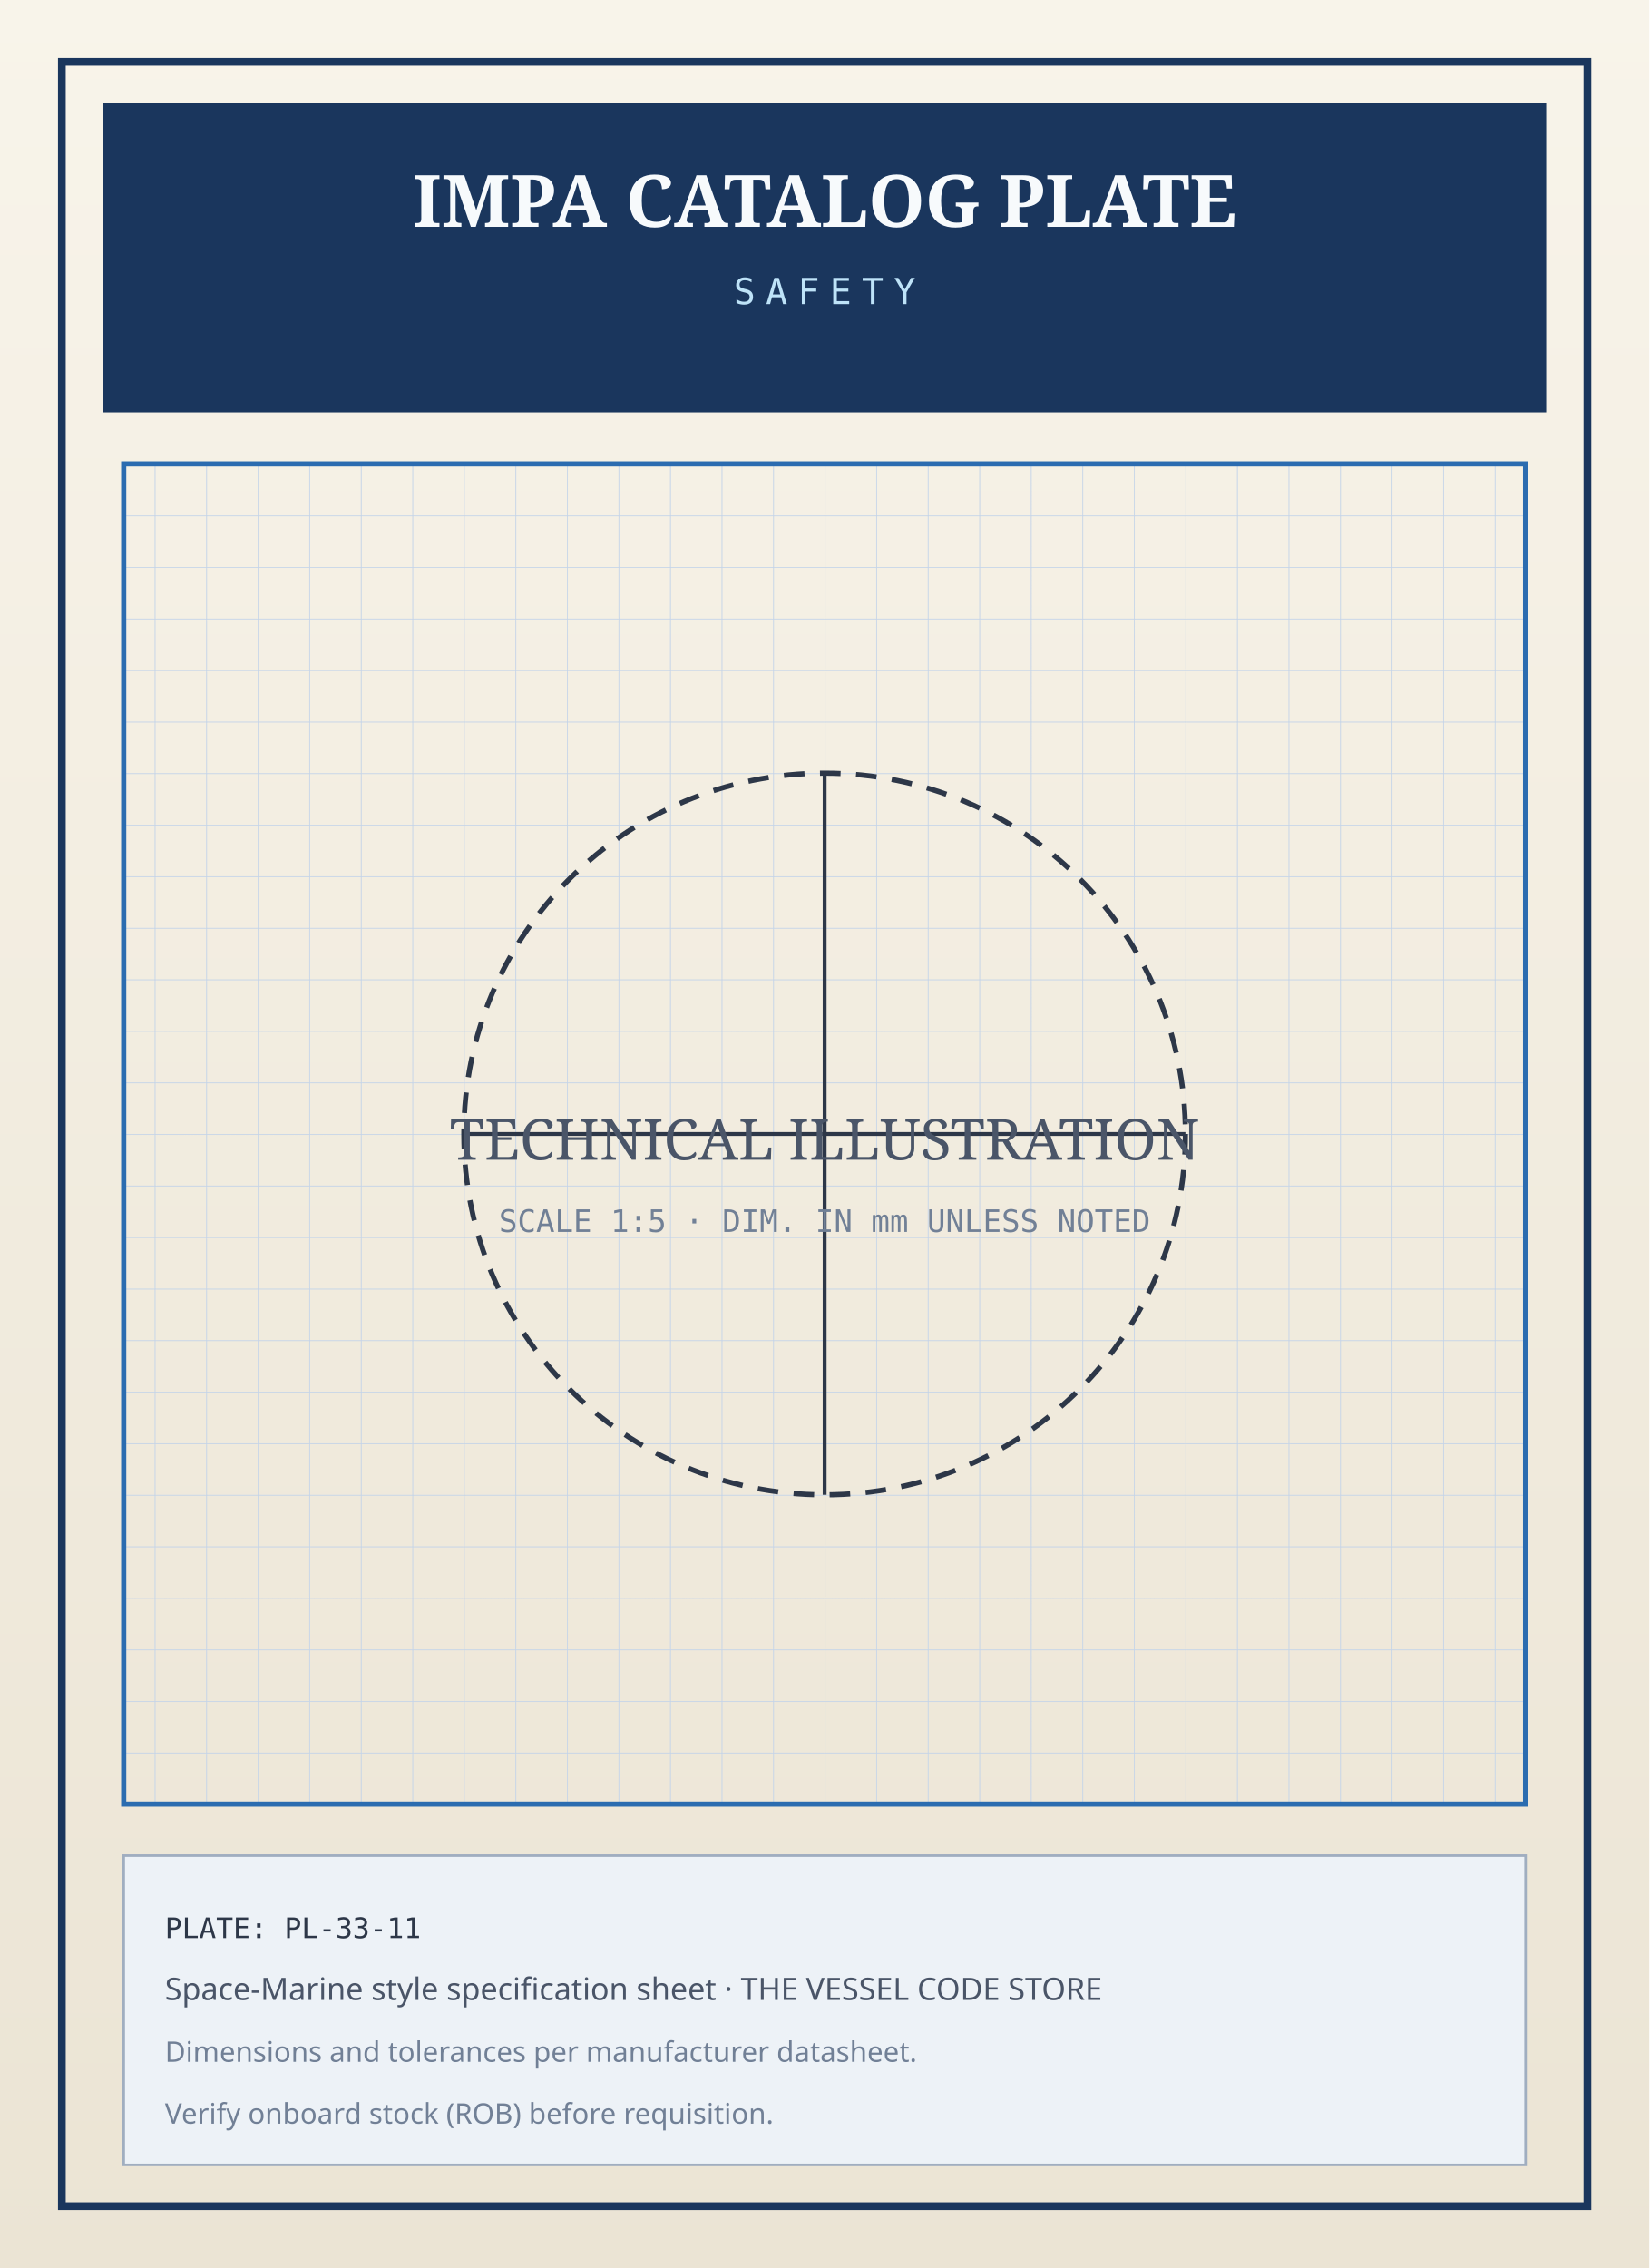
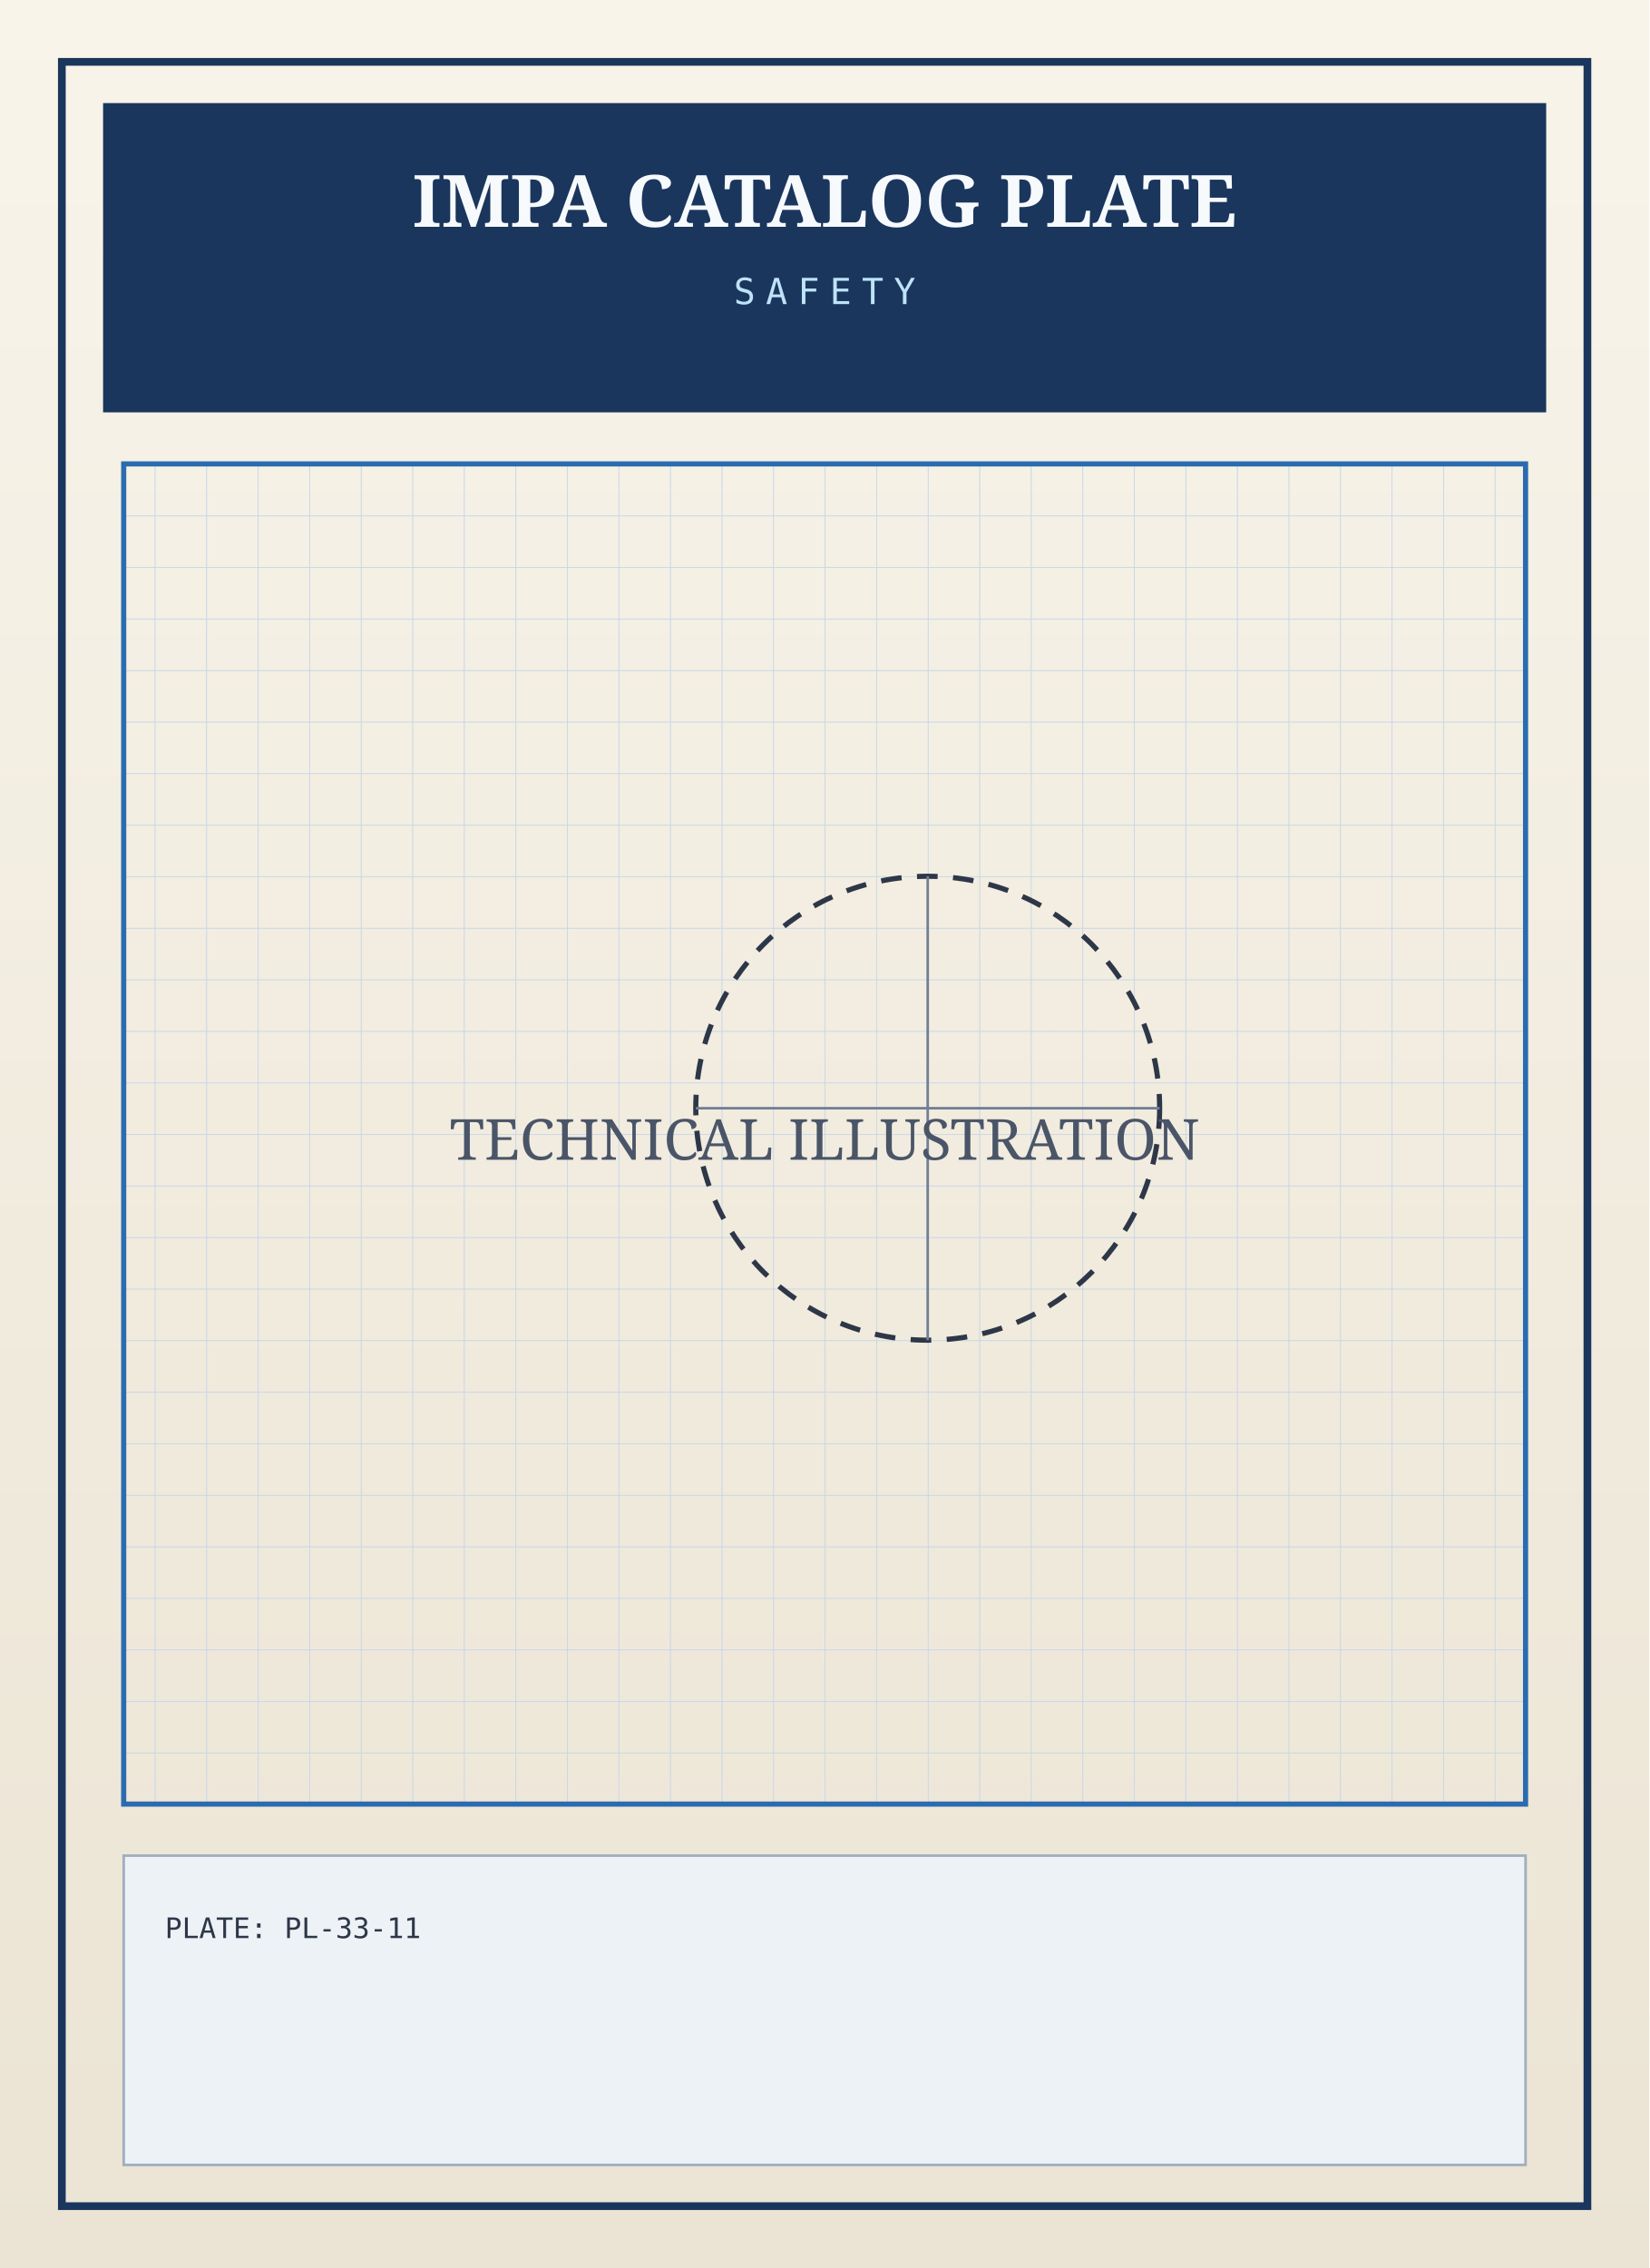
<svg xmlns="http://www.w3.org/2000/svg" viewBox="0 0 640 880" role="img" aria-label="SAFETY catalog plate">
  <defs>
    <pattern id="grid" width="20" height="20" patternUnits="userSpaceOnUse">
      <path d="M 20 0 L 0 0 0 20" fill="none" stroke="#c5d4e8" stroke-width="0.6" />
    </pattern>
    <linearGradient id="paper" x1="0" y1="0" x2="0" y2="1">
      <stop offset="0%" stop-color="#f8f4ea" />
      <stop offset="100%" stop-color="#ebe4d4" />
    </linearGradient>
  </defs>
  <rect width="640" height="880" fill="url(#paper)" />
  <rect x="24" y="24" width="592" height="832" fill="none" stroke="#1a365d" stroke-width="3" />
  <rect x="40" y="40" width="560" height="120" fill="#1a365d" />
  <text x="320" y="88" text-anchor="middle" fill="#f7fafc" font-family="Georgia, serif" font-size="28" font-weight="700">IMPA CATALOG PLATE</text>
  <text x="320" y="118" text-anchor="middle" fill="#bee3f8" font-family="ui-monospace, monospace" font-size="14" letter-spacing="4">SAFETY</text>
  <rect x="48" y="180" width="544" height="520" fill="url(#grid)" stroke="#2b6cb0" stroke-width="2" />
-   <circle cx="320" cy="440" r="140" fill="none" stroke="#2d3748" stroke-width="2" stroke-dasharray="8 6" />
-   <line x1="180" y1="440" x2="460" y2="440" stroke="#2d3748" stroke-width="1.5" />
-   <line x1="320" y1="300" x2="320" y2="580" stroke="#2d3748" stroke-width="1.5" />
+   <circle cx="360" cy="430" r="90" fill="none" stroke="#2d3748" stroke-width="2" stroke-dasharray="8 6" />
+   <line x1="270" y1="430" x2="450" y2="430" stroke="#718096" stroke-width="1" />
+   <line x1="360" y1="340" x2="360" y2="520" stroke="#718096" stroke-width="1" />
  <text x="320" y="450" text-anchor="middle" fill="#4a5568" font-family="Georgia, serif" font-size="22">TECHNICAL ILLUSTRATION</text>
-   <text x="320" y="478" text-anchor="middle" fill="#718096" font-family="ui-monospace, monospace" font-size="12">SCALE 1:5 · DIM. IN mm UNLESS NOTED</text>
  <rect x="48" y="720" width="544" height="120" fill="#edf2f7" stroke="#a0aec0" stroke-width="1" />
  <text x="64" y="752" fill="#2d3748" font-family="ui-monospace, monospace" font-size="11">PLATE: PL-33-11</text>
-   <text x="64" y="776" fill="#4a5568" font-family="ui-sans-serif, system-ui" font-size="12">Space-Marine style specification sheet · THE VESSEL CODE STORE</text>
-   <text x="64" y="800" fill="#718096" font-family="ui-sans-serif, system-ui" font-size="11">Dimensions and tolerances per manufacturer datasheet.</text>
-   <text x="64" y="824" fill="#718096" font-family="ui-sans-serif, system-ui" font-size="11">Verify onboard stock (ROB) before requisition.</text>
</svg>
